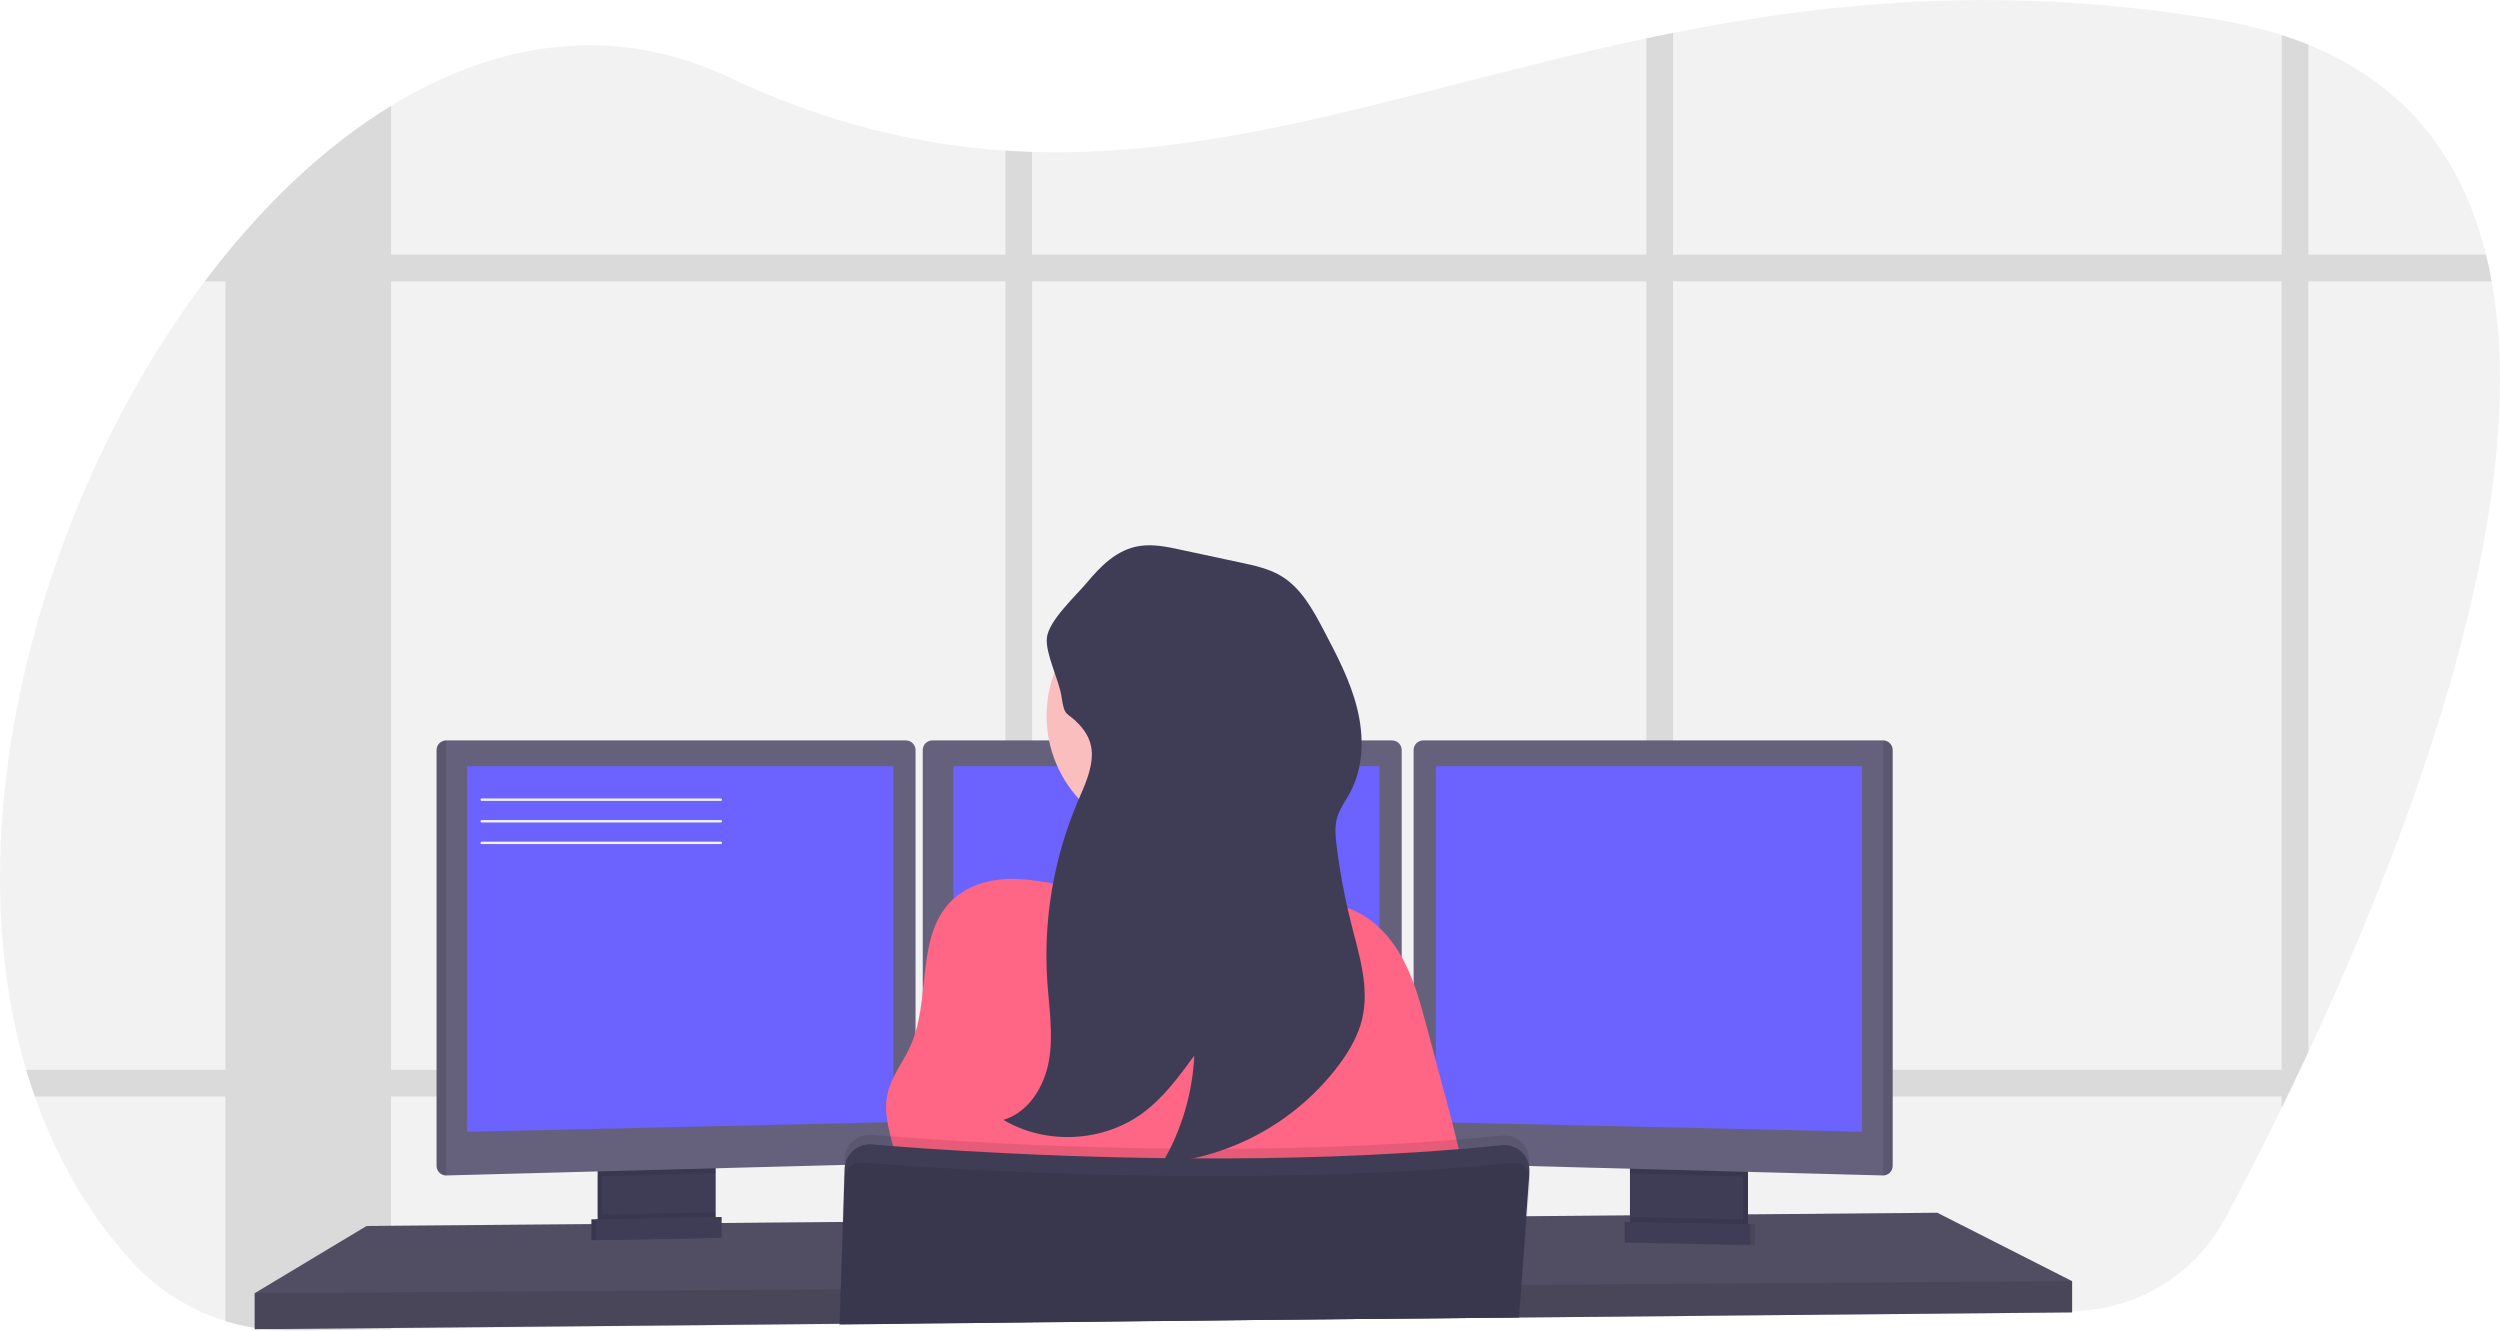
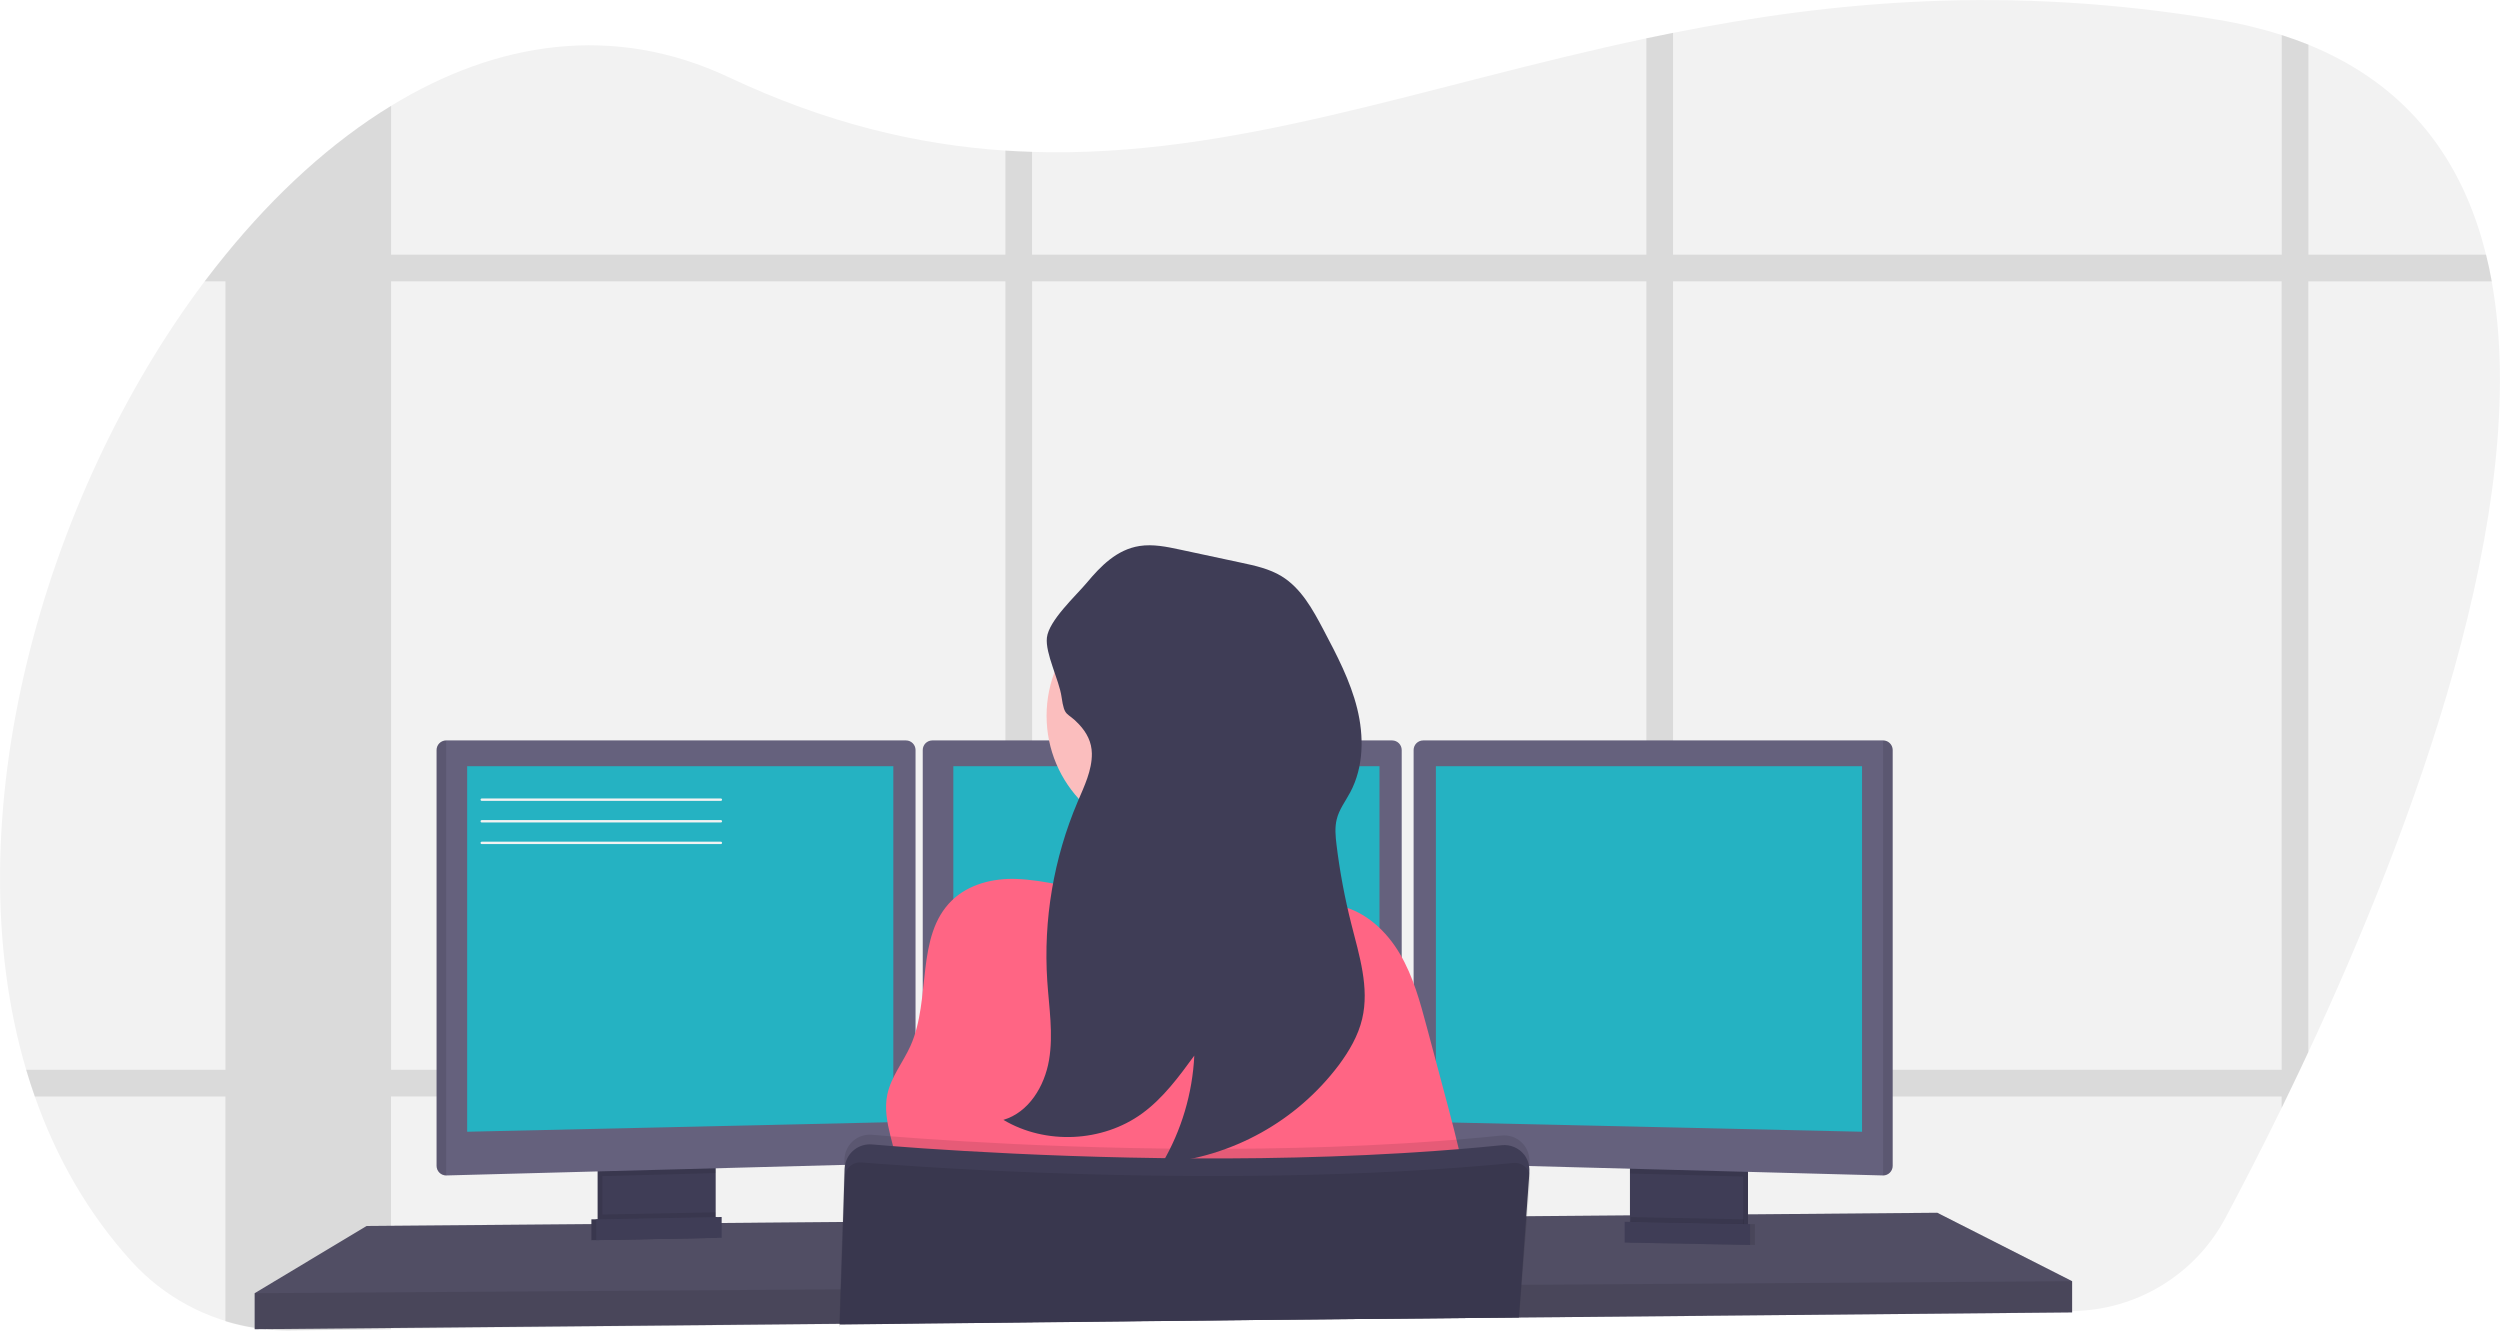
<svg xmlns="http://www.w3.org/2000/svg" id="e6d15d18-a685-4480-ac2b-bd578043a679" data-name="Layer 1" width="1041.32" height="554.17" viewBox="0 0 1041.32 554.17">
  <path d="M1040.82,611.12q-1.74,3.75-3.47,7.4-2.7,5.67-5.33,11.12c-.78,1.61-1.56,3.19-2.32,4.77-8.6,17.57-16.63,33.11-23.45,45.89A73.21,73.21,0,0,1,942.44,719l-151.65,1.65h-1.6l-13,.14-11.12.12-34.1.37-1.38,0-17.36.19h-.53l-107,1.16-95.51,1-11.11.12-69,.75H429l-44.75.48h-.48l-141.5,1.53-42.33.46a88,88,0,0,1-10.79-.54h0c-1.22-.14-2.44-.3-3.65-.49a87.38,87.38,0,0,1-51.29-27.54C116,678.37,102.75,655,93.85,629.64q-1.93-5.49-3.6-11.12C59.44,514.37,97,380,164.6,290.08q4.25-5.64,8.64-11l.07-.08c20.79-25.52,44.1-46.84,68.93-62,44-26.91,92.75-34.49,140.7-11.9,40.57,19.12,78.45,28.11,115.17,30.55,3.71.24,7.42.42,11.11.53,84.23,2.65,163.17-27.7,255.87-47.29,3.69-.78,7.39-1.55,11.12-2.28,66.13-13.16,139.49-20.1,226.73-5.51a189.09,189.09,0,0,1,26.76,6.4q5.77,1.86,11.12,4c41.64,16.94,64.35,48.24,74,87.46q1.37,5.46,2.37,11.11C1134.3,384.41,1084.19,518.23,1040.82,611.12Z" transform="translate(-79.34 -172.91)" fill="#f2f2f2" />
  <path d="M576.36,618.52a95.22,95.22,0,0,1-1.87,11.12h93.7V618.52Zm-78.25,62.81,11.11-.09V653.77c-3.81-.17-7.52-.34-11.11-.52ZM265.19,618.52v11.12h198.5V618.52ZM1114.87,279h-74V191.51q-5.35-2.17-11.12-4V279H776.21V186.58c-3.73.73-7.43,1.5-11.12,2.28V279H509.22V236.15c-3.69-.11-7.4-.29-11.11-.53V279H242.24V217c-24.83,15.16-48.14,36.48-68.93,62h-.07v.08q-4.4,5.4-8.64,11h8.64V618.52h-83q1.66,5.63,3.6,11.12h79.39v93.62a87,87,0,0,0,12.2,2.79c1.21.19,2.43.35,3.65.49h0a88,88,0,0,0,10.79.54l42.33-.46v-97H498.11v94.21l11.11-.12V629.64H765.09V721l11.12-.12V629.64H1029.7v4.77c.76-1.58,1.54-3.16,2.32-4.77q2.63-5.45,5.33-11.12,1.73-3.64,3.47-7.4v-321h76.42Q1116.23,284.43,1114.87,279ZM242.24,618.52V290.08H498.11V618.52Zm267,0V290.08H765.09V618.52Zm520.48,0H776.21V290.08H1029.7Z" transform="translate(-79.34 -172.91)" opacity="0.1" />
  <polygon points="863.09 533.65 863.09 546.65 711.17 548.05 709.55 548.08 651.81 548.61 650.43 548.63 632.88 548.78 632.36 548.78 525.38 549.77 349.77 551.4 349.62 551.4 304.97 551.82 304.49 551.83 106.09 553.65 106.09 538.65 152.74 510.65 246.34 509.87 248.34 509.86 249 509.85 251 509.82 295.94 509.45 297.95 509.44 298.59 509.43 300.59 509.42 315 509.3 315.38 509.29 350.93 508.99 351.22 508.99 628.62 506.65 635.41 506.6 636.09 506.6 641.27 506.55 678.92 506.24 680.92 506.21 682.77 506.19 683.73 506.19 695.44 506.1 697.76 506.07 700.87 506.05 710.62 505.96 726.09 505.83 728.09 505.81 731.57 505.79 732.22 505.79 806.93 505.15 863.09 533.65" fill="#65617d" />
  <polygon points="863.09 533.65 863.09 546.65 711.17 548.05 709.55 548.08 651.81 548.61 650.43 548.63 632.88 548.78 632.36 548.78 525.38 549.77 349.77 551.4 349.62 551.4 304.97 551.82 304.49 551.83 106.09 553.65 106.09 538.65 152.74 510.65 246.34 509.87 248.34 509.86 249 509.85 251 509.82 295.94 509.45 297.95 509.44 298.59 509.43 300.59 509.42 315 509.3 315.38 509.29 350.93 508.99 351.22 508.99 628.62 506.65 635.41 506.6 636.09 506.6 641.27 506.55 678.92 506.24 680.92 506.21 682.77 506.19 683.73 506.19 695.44 506.1 697.76 506.07 700.87 506.05 710.62 505.96 726.09 505.83 728.09 505.81 731.57 505.79 732.22 505.79 806.93 505.15 863.09 533.65" opacity="0.2" />
  <path d="M375.44,656.57v24.49a6.13,6.13,0,0,1-3.5,5.54,6,6,0,0,1-2.5.6l-34.9.74a6,6,0,0,1-2.7-.57,6.12,6.12,0,0,1-3.57-5.57V656.57Z" transform="translate(-79.34 -172.91)" fill="#3f3d56" />
  <path d="M375.44,656.57v24.49a6.13,6.13,0,0,1-3.5,5.54,6,6,0,0,1-2.5.6l-34.9.74a6,6,0,0,1-2.7-.57,6.12,6.12,0,0,1-3.57-5.57V656.57Z" transform="translate(-79.34 -172.91)" opacity="0.1" />
  <path d="M377.44,656.57v24.49a6.13,6.13,0,0,1-3.5,5.54,6,6,0,0,1-2.5.6l-34.9.74a6,6,0,0,1-2.7-.57,6.12,6.12,0,0,1-3.57-5.57V656.57Z" transform="translate(-79.34 -172.91)" fill="#3f3d56" />
  <rect x="680.92" y="483.65" width="47.17" height="31.5" fill="#3f3d56" />
  <rect x="680.92" y="483.65" width="47.17" height="31.5" opacity="0.1" />
  <rect x="678.92" y="483.65" width="47.17" height="31.5" fill="#3f3d56" />
  <polygon points="298.09 483.65 298.09 488.62 250.92 489.88 250.92 483.65 298.09 483.65" opacity="0.1" />
  <path d="M460.69,485.27v168.2a4,4,0,0,1-3.85,3.95l-191.65,5.1h-.05a4,4,0,0,1-3.95-3.95V485.27a4,4,0,0,1,3.95-3.95h191.6A4,4,0,0,1,460.69,485.27Z" transform="translate(-79.34 -172.91)" fill="#65617d" />
  <path d="M265.19,481.32v181.2h-.05a4,4,0,0,1-3.95-3.95V485.27a4,4,0,0,1,3.95-3.95Z" transform="translate(-79.34 -172.91)" opacity="0.1" />
-   <polygon points="194.59 319.15 372.09 319.15 372.09 467.4 194.59 471.4 194.59 319.15" fill="#6c63ff" />
+   <polygon points="194.59 319.15 372.09 319.15 372.09 467.4 194.59 471.4 194.59 319.15" fill="#25b2c2" />
  <polygon points="726.09 483.65 726.09 490.06 678.92 488.8 678.92 483.65 726.09 483.65" opacity="0.1" />
  <path d="M867.69,485.27v173.3a4,4,0,0,1-4,3.95h0L672,657.42a4,4,0,0,1-3.85-3.95V485.27a4,4,0,0,1,3.95-3.95h191.6A4,4,0,0,1,867.69,485.27Z" transform="translate(-79.34 -172.91)" fill="#65617d" />
  <path d="M867.69,485.27v173.3a4,4,0,0,1-4,3.95h0V481.32h0A4,4,0,0,1,867.69,485.27Z" transform="translate(-79.34 -172.91)" opacity="0.1" />
-   <polygon points="775.59 319.15 598.09 319.15 598.09 467.4 775.59 471.4 775.59 319.15" fill="#6c63ff" />
+   <polygon points="775.59 319.15 598.09 319.15 598.09 467.4 775.59 471.4 775.59 319.15" fill="#25b2c2" />
  <path d="M663.19,485.27v168.2a4,4,0,0,1-3.85,3.95l-191.65,5.1h0a4,4,0,0,1-4-3.95V485.27a4,4,0,0,1,3.95-3.95h191.6A4,4,0,0,1,663.19,485.27Z" transform="translate(-79.34 -172.91)" fill="#65617d" />
-   <polygon points="397.09 319.15 574.59 319.15 574.59 467.4 397.09 471.4 397.09 319.15" fill="#6c63ff" />
+   <polygon points="397.09 319.15 574.59 319.15 574.59 467.4 397.09 471.4 397.09 319.15" fill="#25b2c2" />
  <polygon points="863.09 533.65 863.09 546.65 711.17 548.05 709.55 548.08 651.81 548.61 650.43 548.63 632.88 548.78 632.36 548.78 525.38 549.77 349.77 551.4 349.62 551.4 304.97 551.82 304.49 551.83 106.09 553.65 106.09 538.65 308.6 537.32 309.08 537.32 350.07 537.04 350.26 537.04 633.34 535.17 633.63 535.17 633.8 535.16 634.27 535.16 639.06 535.13 640.52 535.13 715.01 534.63 719.41 534.61 720.39 534.6 863.09 533.65" opacity="0.1" />
  <circle cx="487.26" cy="298.15" r="51.33" fill="#fbbebe" />
  <path d="M617.94,550.07s-99.5,12-90,0c3.44-4.34,4.39-17.2,4.2-31.85-.06-4.45-.22-9.06-.45-13.65-1.1-22-3.75-43.5-3.75-43.5s87-41,77-8.5c-4,13.13-2.69,31.57.35,48.88.89,5.05,1.92,10,3,14.7A344.67,344.67,0,0,0,617.94,550.07Z" transform="translate(-79.34 -172.91)" fill="#fbbebe" />
  <path d="M585.47,546c11.51-2.13,23.7-6,34.53-1.54,2.85,1.17,5.47,2.88,8.39,3.86s6.12,1.22,9.16,1.91c10.68,2.42,19.34,10.55,24.9,20s8.44,20.14,11.26,30.72l6.9,25.83c6,22.45,12,45.09,13.39,68.3a2437.62,2437.62,0,0,1-250.84,1.43c5.44-10.34,11-21.31,10.54-33s-7.19-23.22-4.76-34.74c1.55-7.34,6.57-13.39,9.64-20.22,8.75-19.52,1.94-45.79,17.32-60.65,6.92-6.68,17-9.21,26.63-8.89,12.28.41,24.85,4.24,37,6.11C555.09,547.48,569.79,548.88,585.47,546Z" transform="translate(-79.34 -172.91)" fill="#ff6584" />
  <path d="M716.37,657.17l-.1,1.43v.1l-.17,2.3-1.33,18.51-1.61,22.3-.46,6.28-1,13.44v.17l-107,1L429.11,724.6l0,.84h-.14l0-.84v-.28l.45-14.36.86-28.06.74-23.79.07-2.37a10.53,10.53,0,0,1,11.42-10.17c4.72.4,10.85.89,18.18,1.41l3,.22c42.33,2.94,120.56,6.74,199.5,2,1.66-.09,3.33-.19,5-.31,12.24-.77,24.47-1.76,36.58-3a10.53,10.53,0,0,1,11.6,11.23Z" transform="translate(-79.34 -172.91)" opacity="0.1" />
  <path d="M429.08,725.44l0-.84,175.62-1.91,107-1H712v-.17l1-13.44.43-6,1.64-22.61,1.29-17.9,0-.44a10.62,10.62,0,0,0-.11-2.47.3.3,0,0,0,0-.1,10.39,10.39,0,0,0-2-4.64,10.54,10.54,0,0,0-9.42-4c-12.11,1.24-24.34,2.23-36.58,3-1.67.12-3.34.22-5,.31-78.94,4.69-157.17.89-199.5-2l-3-.22c-7.33-.52-13.46-1-18.18-1.41a10.54,10.54,0,0,0-11.24,8.53,11,11,0,0,0-.18,1.64l-.68,22.16L429.54,710l-.44,14.36v.28l0,.84Z" transform="translate(-79.34 -172.91)" fill="#3f3d56" />
  <path d="M716.67,664.18l-1.23,15.33-1.83,22.85-.46,5.72-1,12.81-.06.64v.17h0l-.15,1.48.11-1.48h-.29l-107,1L429.11,724.6v-.28l.49-14.36,1-28.06.64-18.65A6.36,6.36,0,0,1,434.3,658a6.25,6.25,0,0,1,3.78-.9c2.1.17,4.68.37,7.69.59,4.89.36,10.92.78,17.94,1.22,13,.82,29.31,1.7,48,2.42,52,2,122.2,2.67,188.88-3.17,3-.26,6.1-.55,9.13-.84a6.26,6.26,0,0,1,3.48.66,5.16,5.16,0,0,1,.86.54,6.14,6.14,0,0,1,2,2.46,3.56,3.56,0,0,1,.25.61A6.28,6.28,0,0,1,716.67,664.18Z" transform="translate(-79.34 -172.91)" opacity="0.1" />
  <path d="M377.44,677.87v3.19a6.13,6.13,0,0,1-3.5,5.54l-40.1.77a6.12,6.12,0,0,1-3.57-5.57v-3Z" transform="translate(-79.34 -172.91)" opacity="0.1" />
  <polygon points="298.59 515.57 246.34 516.57 246.34 507.9 298.59 506.9 298.59 515.57" fill="#3f3d56" />
  <polygon points="298.59 515.57 246.34 516.57 246.34 507.9 298.59 506.9 298.59 515.57" opacity="0.1" />
  <polygon points="300.59 515.57 248.34 516.57 248.34 507.9 300.59 506.9 300.59 515.57" fill="#3f3d56" />
  <path d="M758.56,679.87v3.19a6.13,6.13,0,0,0,3.5,5.54l40.1.77a6.12,6.12,0,0,0,3.57-5.57v-3Z" transform="translate(-79.34 -172.91)" opacity="0.1" />
  <polygon points="678.72 517.57 730.97 518.57 730.97 509.9 678.72 508.9 678.72 517.57" opacity="0.1" />
  <polygon points="676.72 517.57 728.97 518.57 728.97 509.9 676.72 508.9 676.72 517.57" fill="#3f3d56" />
  <path d="M534.13,486.79c.08,7-3.16,13.6-5.91,20.07a163.49,163.49,0,0,0-12.66,74.71c.73,11,2.58,22,.73,32.9s-8.43,21.77-19,24.9c17.53,10.45,41.26,9.35,57.76-2.66,8.79-6.4,15.34-15.33,21.75-24.11a97.86,97.86,0,0,1-13.31,44.75A103.43,103.43,0,0,0,637,616.53c4.31-5.81,8.06-12.19,9.72-19.23,3.09-13-1.22-26.51-4.51-39.5a266.06,266.06,0,0,1-6.17-33c-.43-3.56-.78-7.22.1-10.7,1-4.07,3.67-7.51,5.64-11.22,5.6-10.54,5.73-23.3,2.86-34.88s-8.49-22.26-14.06-32.81c-4.46-8.46-9.3-17.31-17.46-22.28-5.1-3.1-11-4.39-16.88-5.64l-25.37-5.43c-5.55-1.19-11.26-2.38-16.87-1.51-9.47,1.48-16.14,8.32-22,15.34-4.59,5.46-15.81,15.71-16.6,22.86-.72,6.59,5.1,17.63,6.09,24.58,1.3,9,2.22,6,7.3,11.52C532,478.05,534.07,482,534.13,486.79Z" transform="translate(-79.34 -172.91)" fill="#3f3d56" />
  <path d="M379.6,506.5H280a.5.5,0,0,1,0-1h99.6a.5.5,0,0,1,0,1Z" transform="translate(-79.34 -172.91)" fill="#f2f2f2" />
  <path d="M379.6,515.5H280a.5.5,0,0,1,0-1h99.6a.5.5,0,0,1,0,1Z" transform="translate(-79.34 -172.91)" fill="#f2f2f2" />
  <path d="M379.6,524.5H280a.5.5,0,0,1,0-1h99.6a.5.5,0,0,1,0,1Z" transform="translate(-79.34 -172.91)" fill="#f2f2f2" />
</svg>
